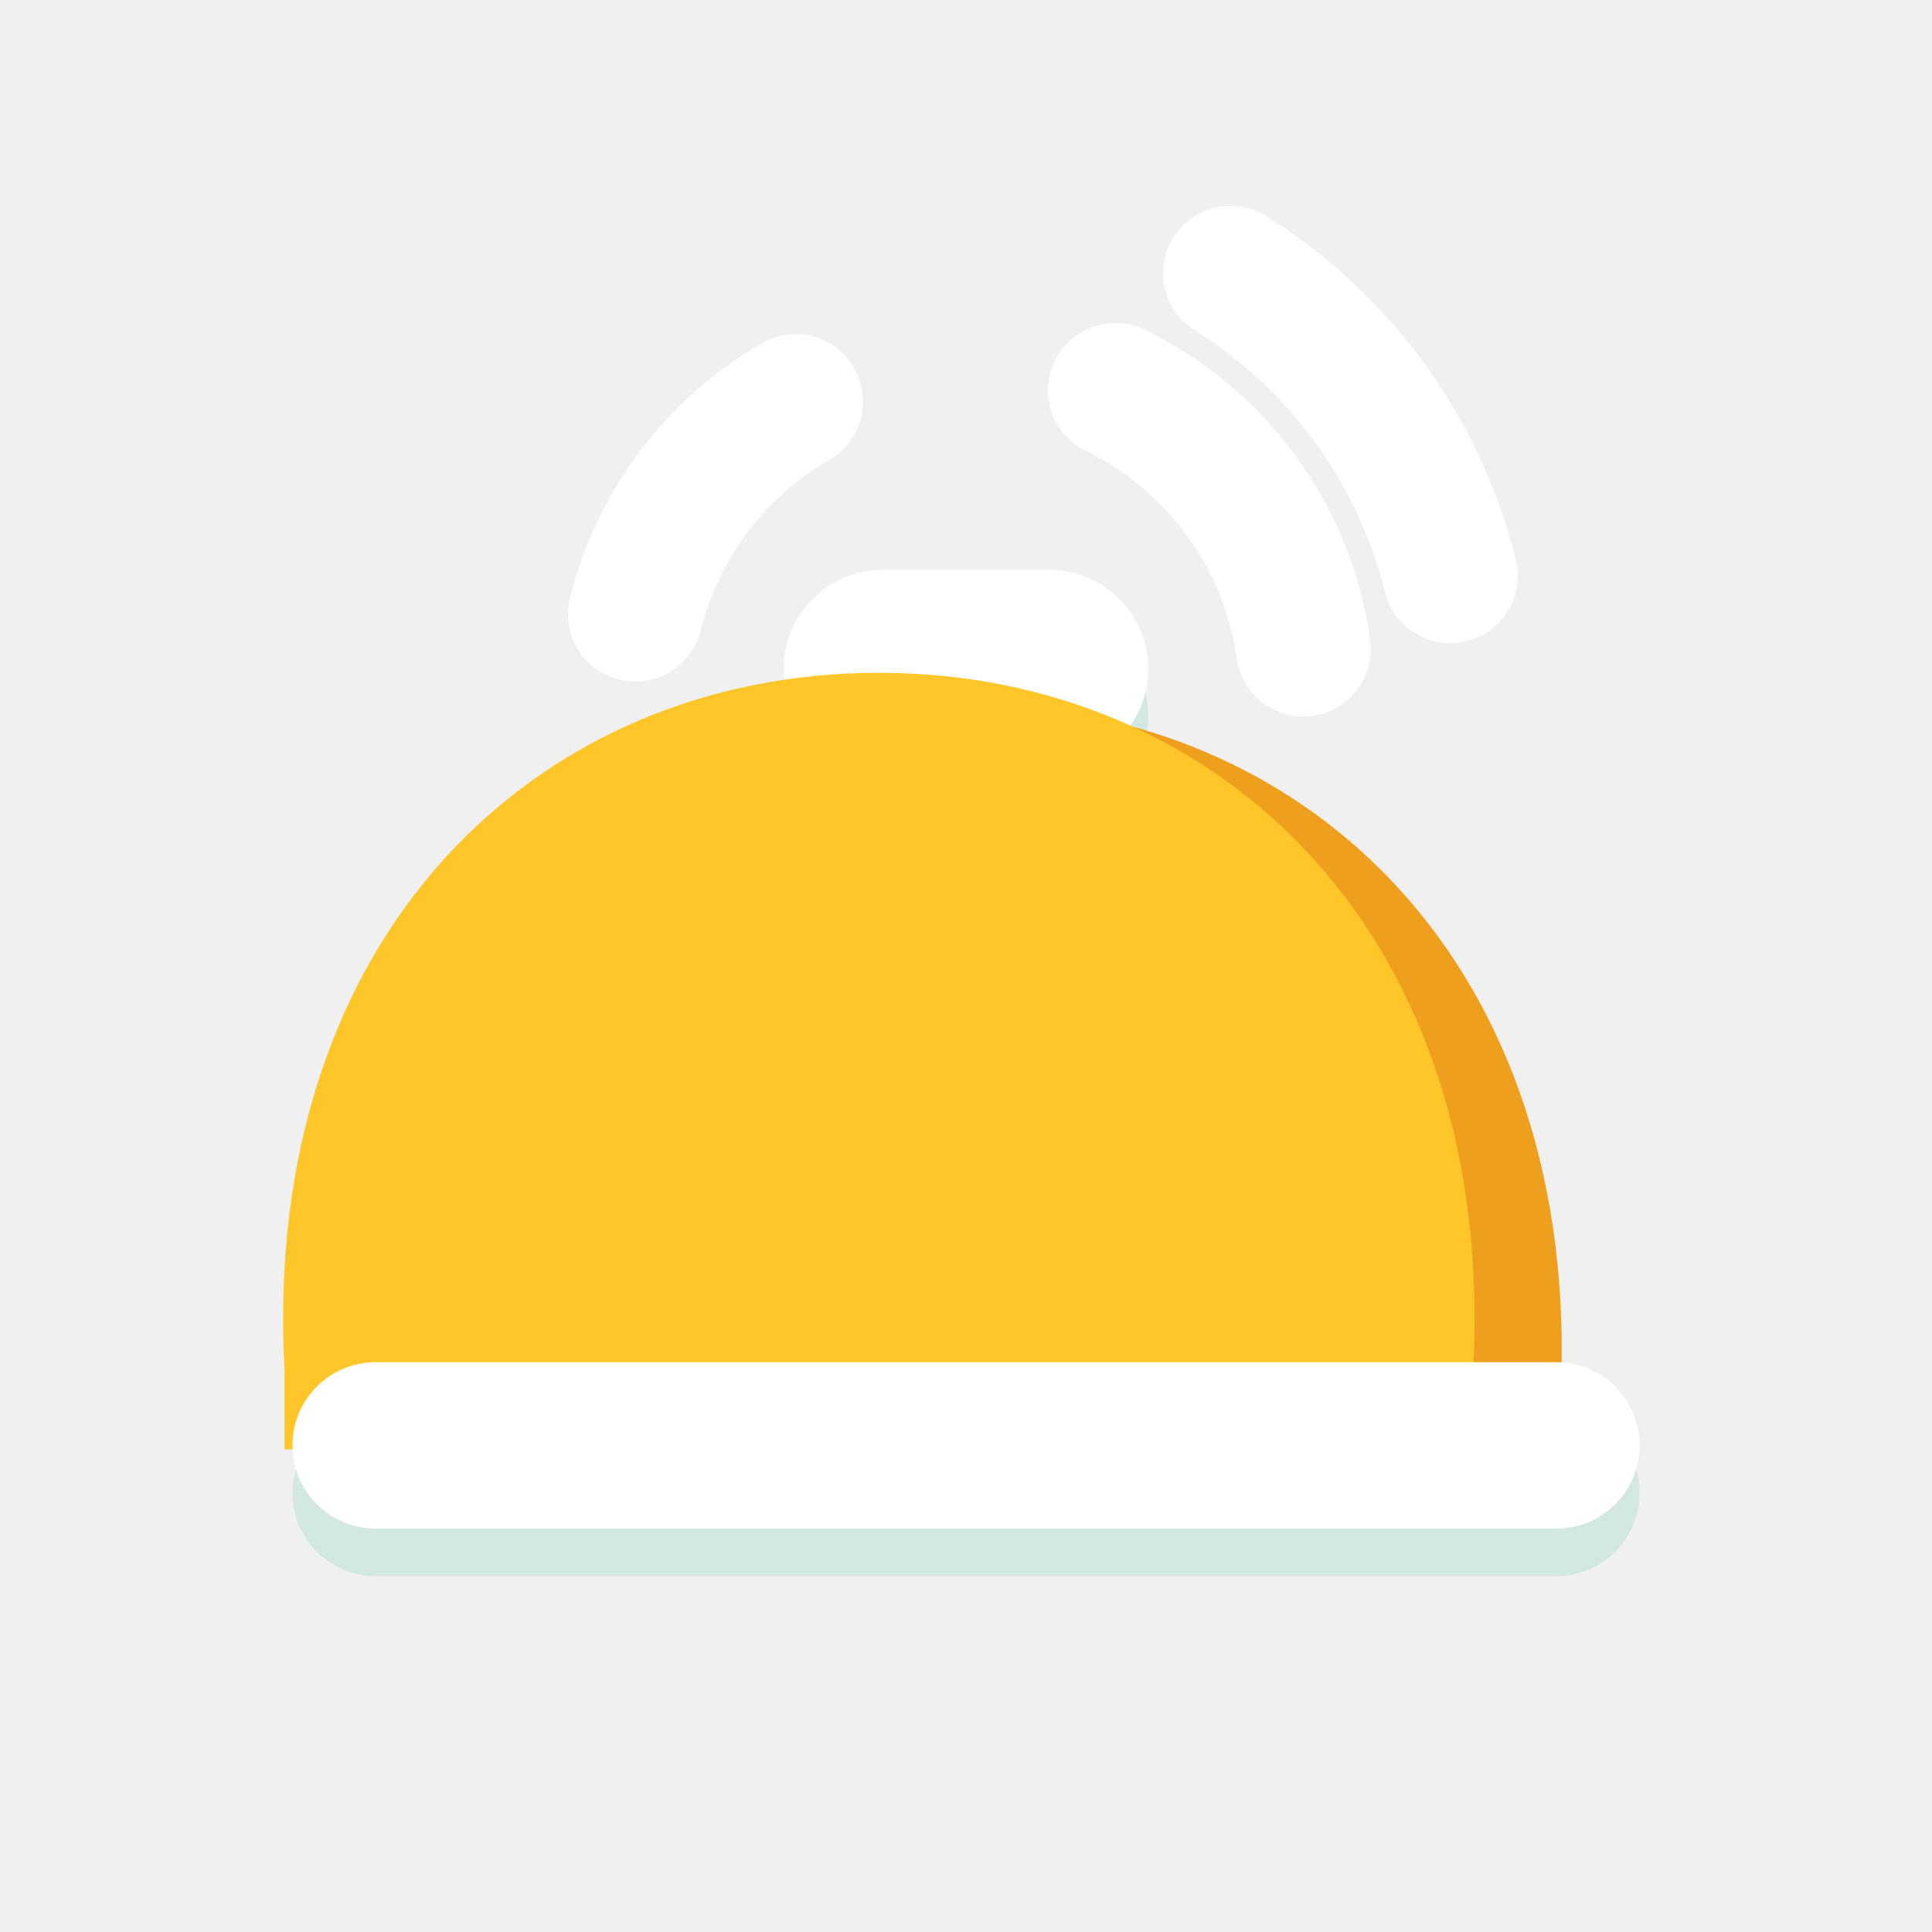
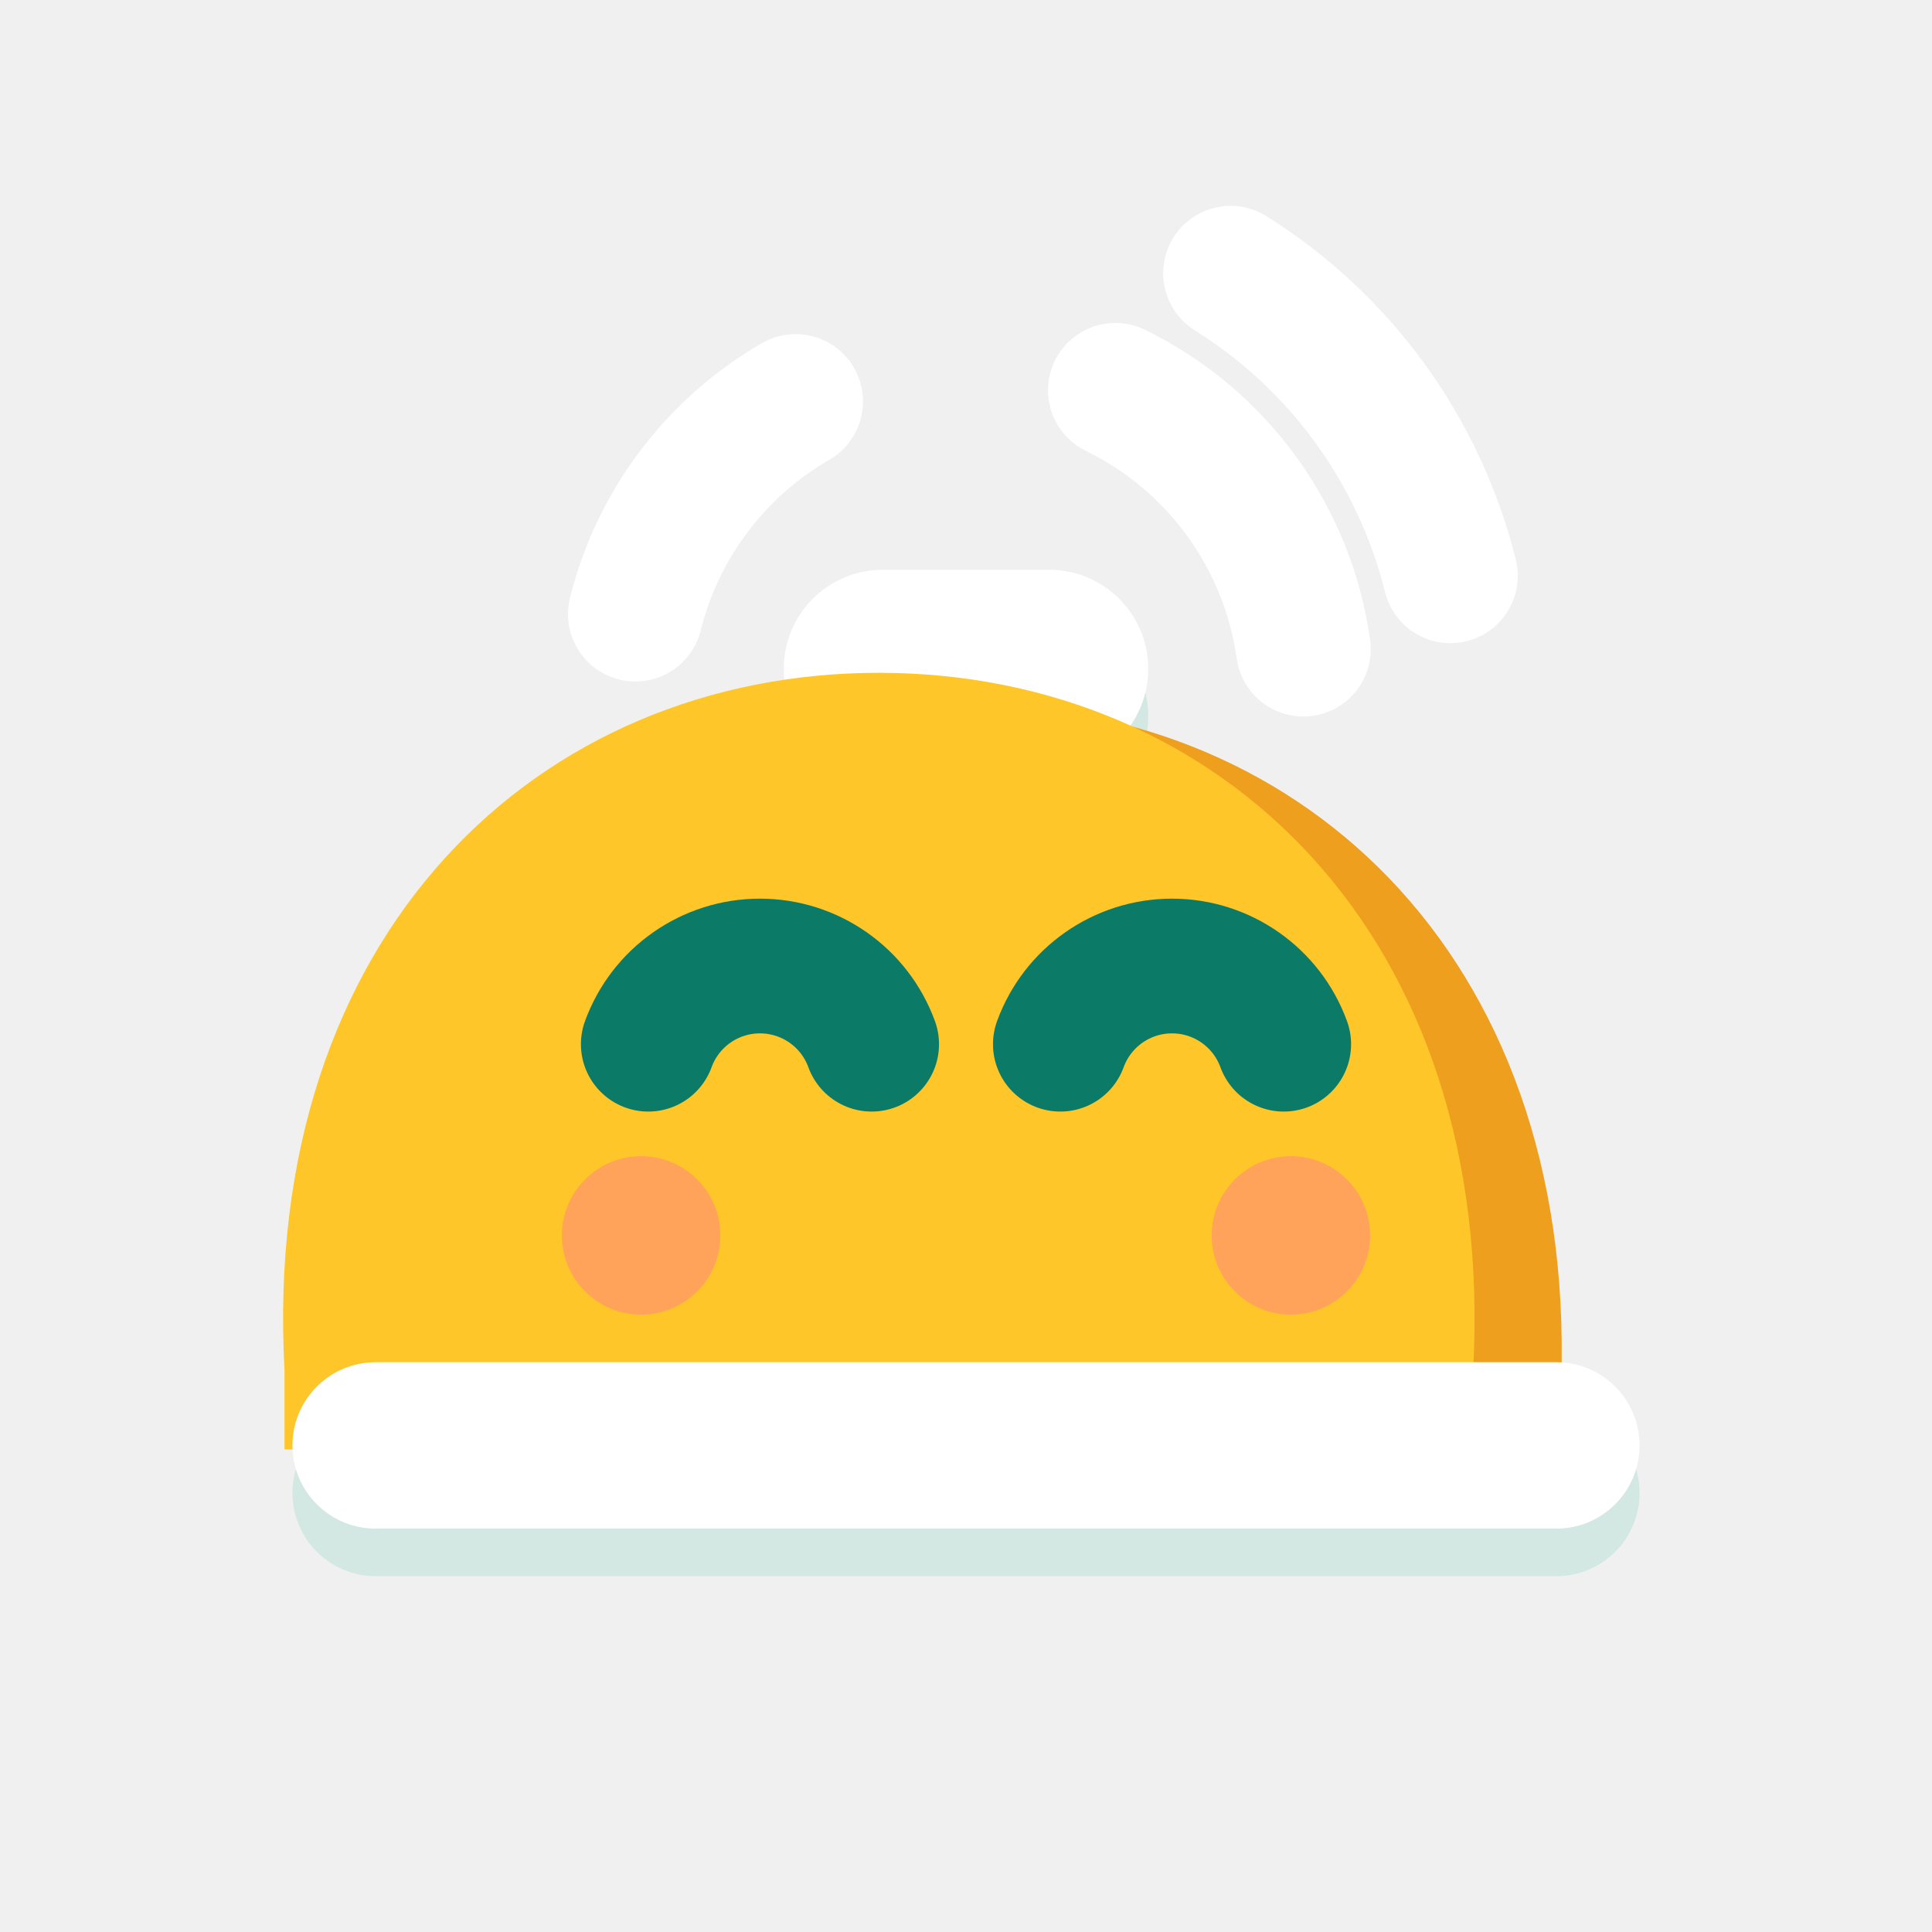
<svg xmlns="http://www.w3.org/2000/svg" width="512" height="512" viewBox="0 0 512 512">
  <g transform="translate(256,256) scale(1.05) translate(-256,-250)">
    <g fill="none" stroke="#FFFFFF" stroke-width="34" stroke-linecap="round">
      <path d="M 341.16 170.03 A 86 86 0 0 0 293.70 104.70" />
      <path d="M 378.26 151.52 A 126 126 0 0 0 322.77 75.15" />
      <path d="M 213.00 107.52 A 86 86 0 0 0 172.55 161.19" />
    </g>
    <rect x="210" y="162" width="92" height="50" rx="25" fill="#D3E8E2" />
    <rect x="210" y="150" width="92" height="50" rx="25" fill="#FFFFFF" />
    <path d="M 106 360 C 100 250, 170 184, 256 184 C 342 184, 412 250, 406 360 L 406 380 L 106 380 Z" fill="#EF9F1E" />
    <clipPath id="dome">
      <path d="M 106 360 C 100 250, 170 184, 256 184 C 342 184, 412 250, 406 360 L 406 380 L 106 380 Z" />
    </clipPath>
    <path d="M 106 360 C 100 250, 170 184, 256 184 C 342 184, 412 250, 406 360 L 406 380 L 106 380 Z" fill="#FFC629" clip-path="url(#dome)" transform="translate(-22,-8)" />
+     <circle cx="174" cy="318" r="20" fill="#FFA35A" />
+     <circle cx="338" cy="318" r="20" fill="#FFA35A" />
+     <path d="M 232.19 269.74 A 30 30 0 0 0 175.81 269.74" stroke="#0B7A66" stroke-width="34" fill="none" stroke-linecap="round" />
+     <path d="M 336.19 269.74 A 30 30 0 0 0 279.81 269.74" stroke="#0B7A66" stroke-width="34" fill="none" stroke-linecap="round" />
    <rect x="86" y="362" width="340" height="42" rx="21" fill="#D3E8E2" />
    <rect x="86" y="350" width="340" height="42" rx="21" fill="#FFFFFF" />
  </g>
</svg>
